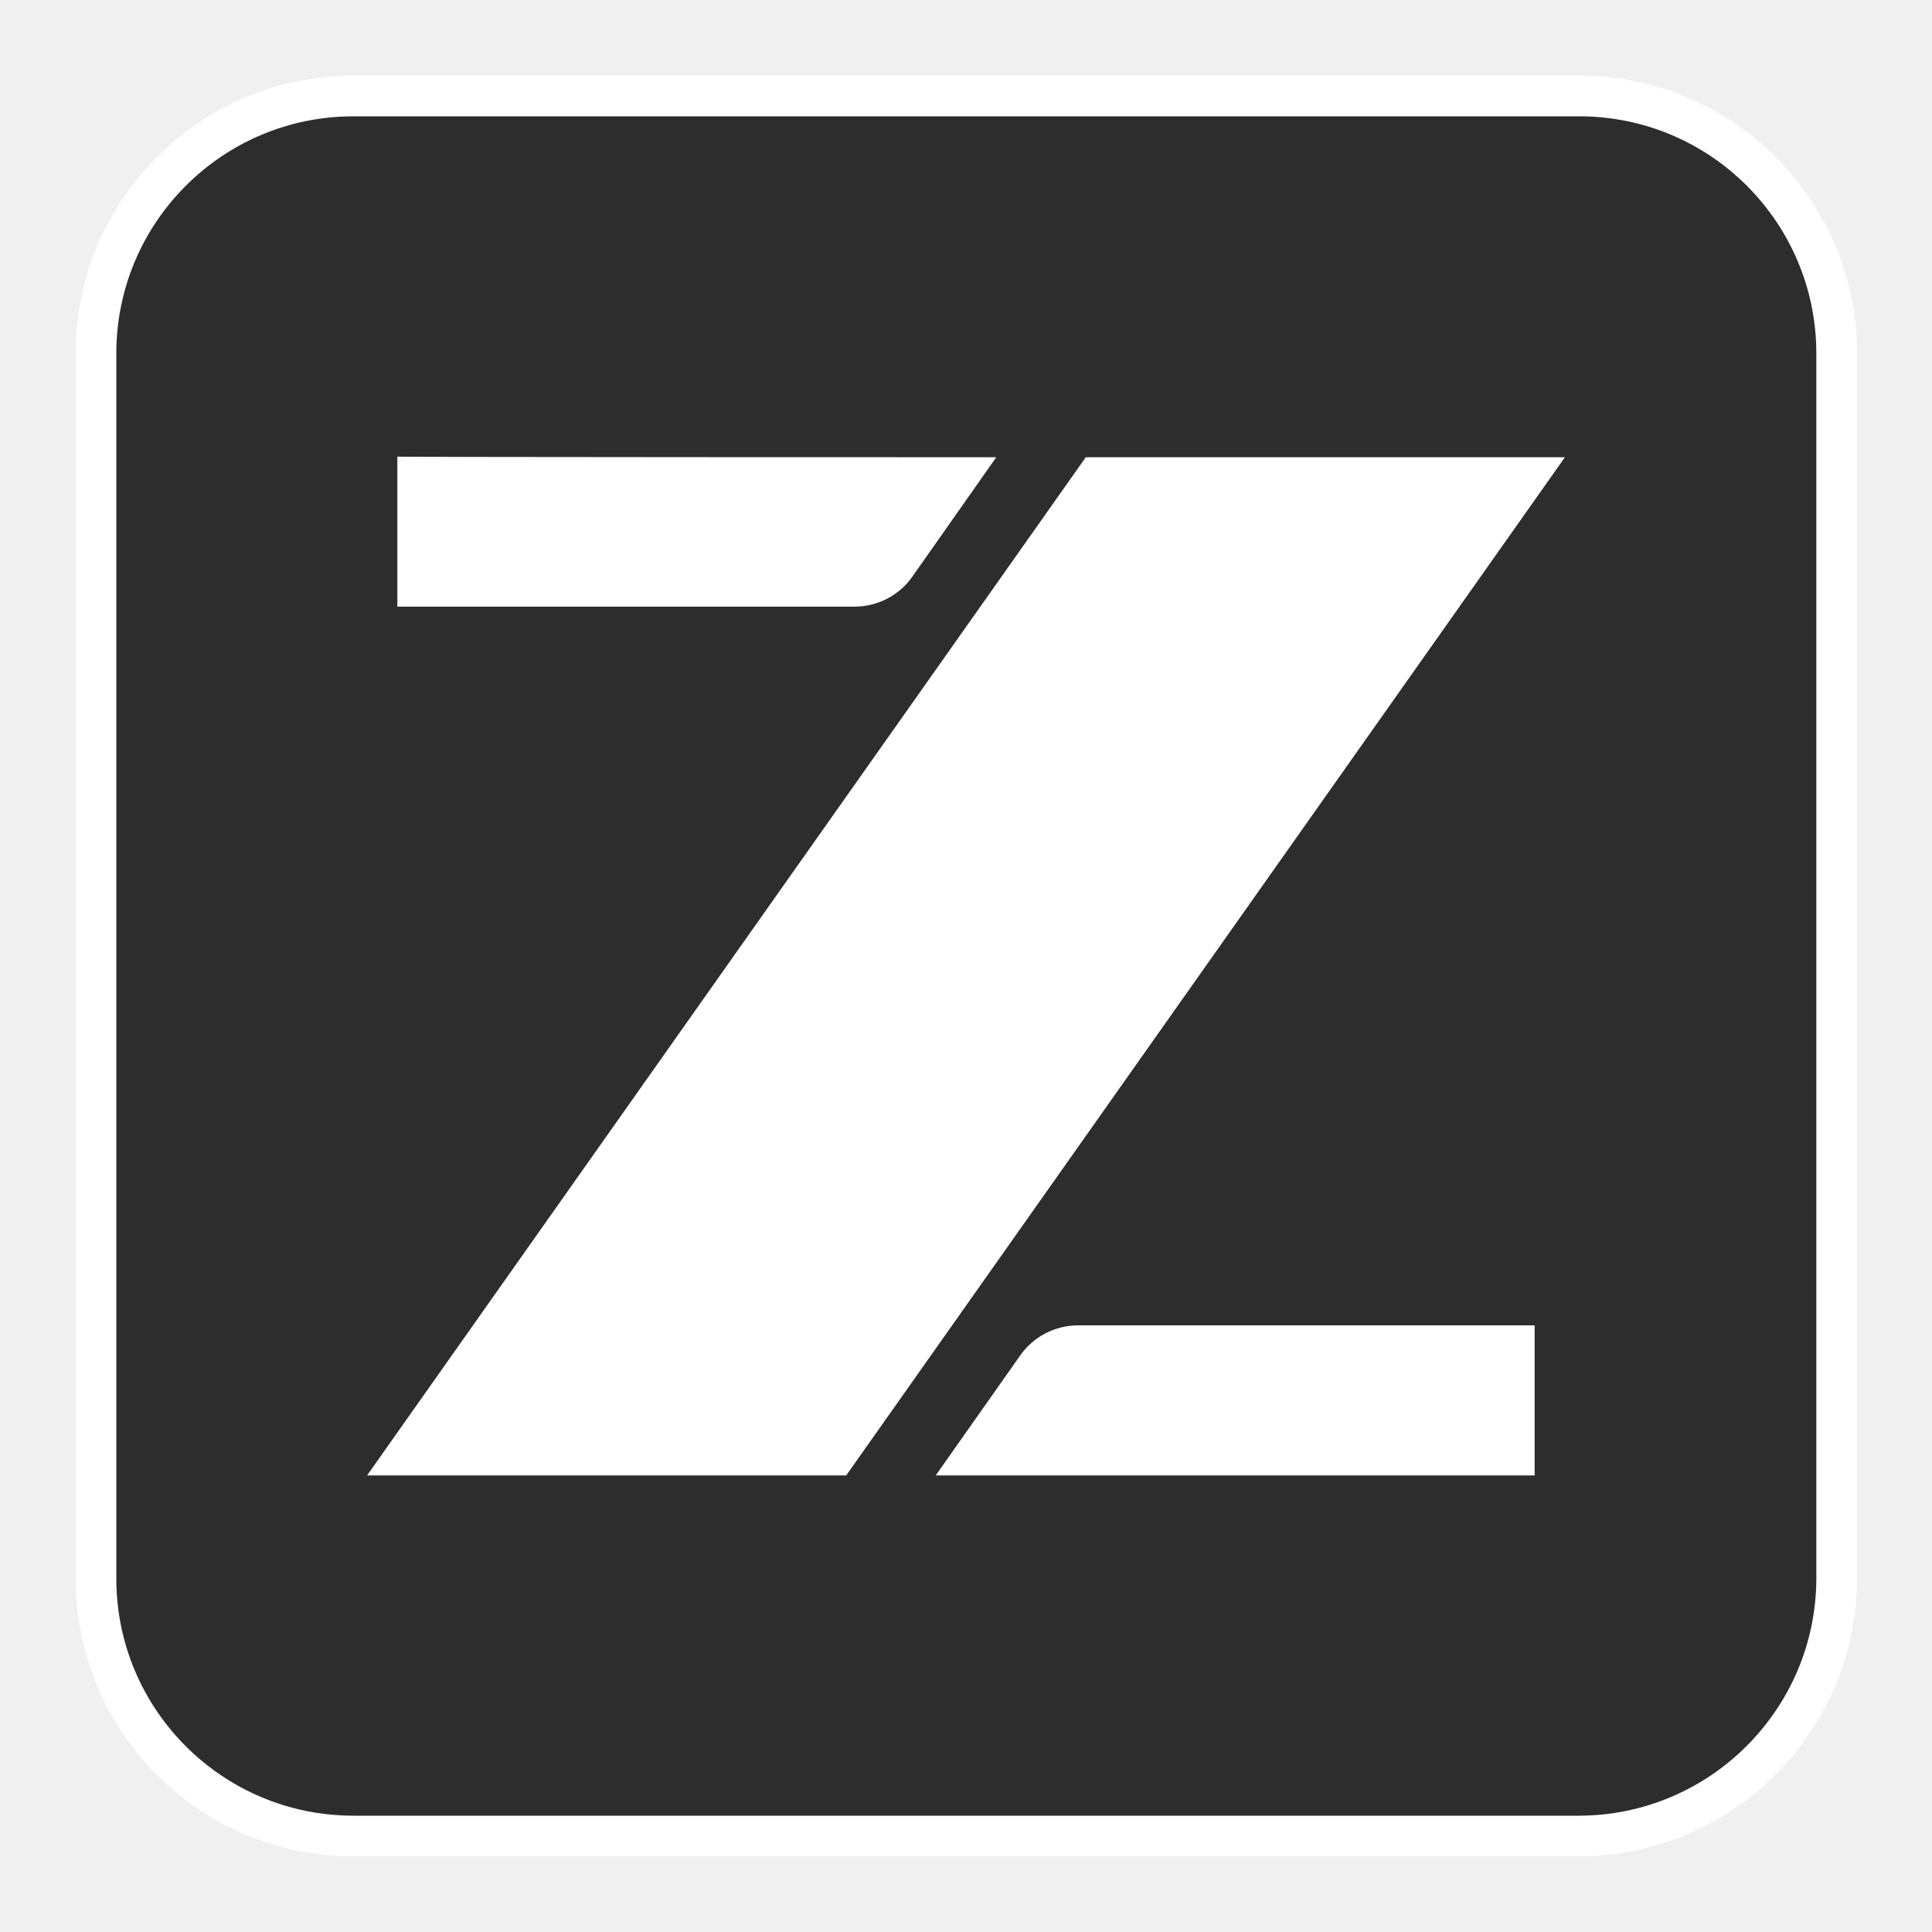
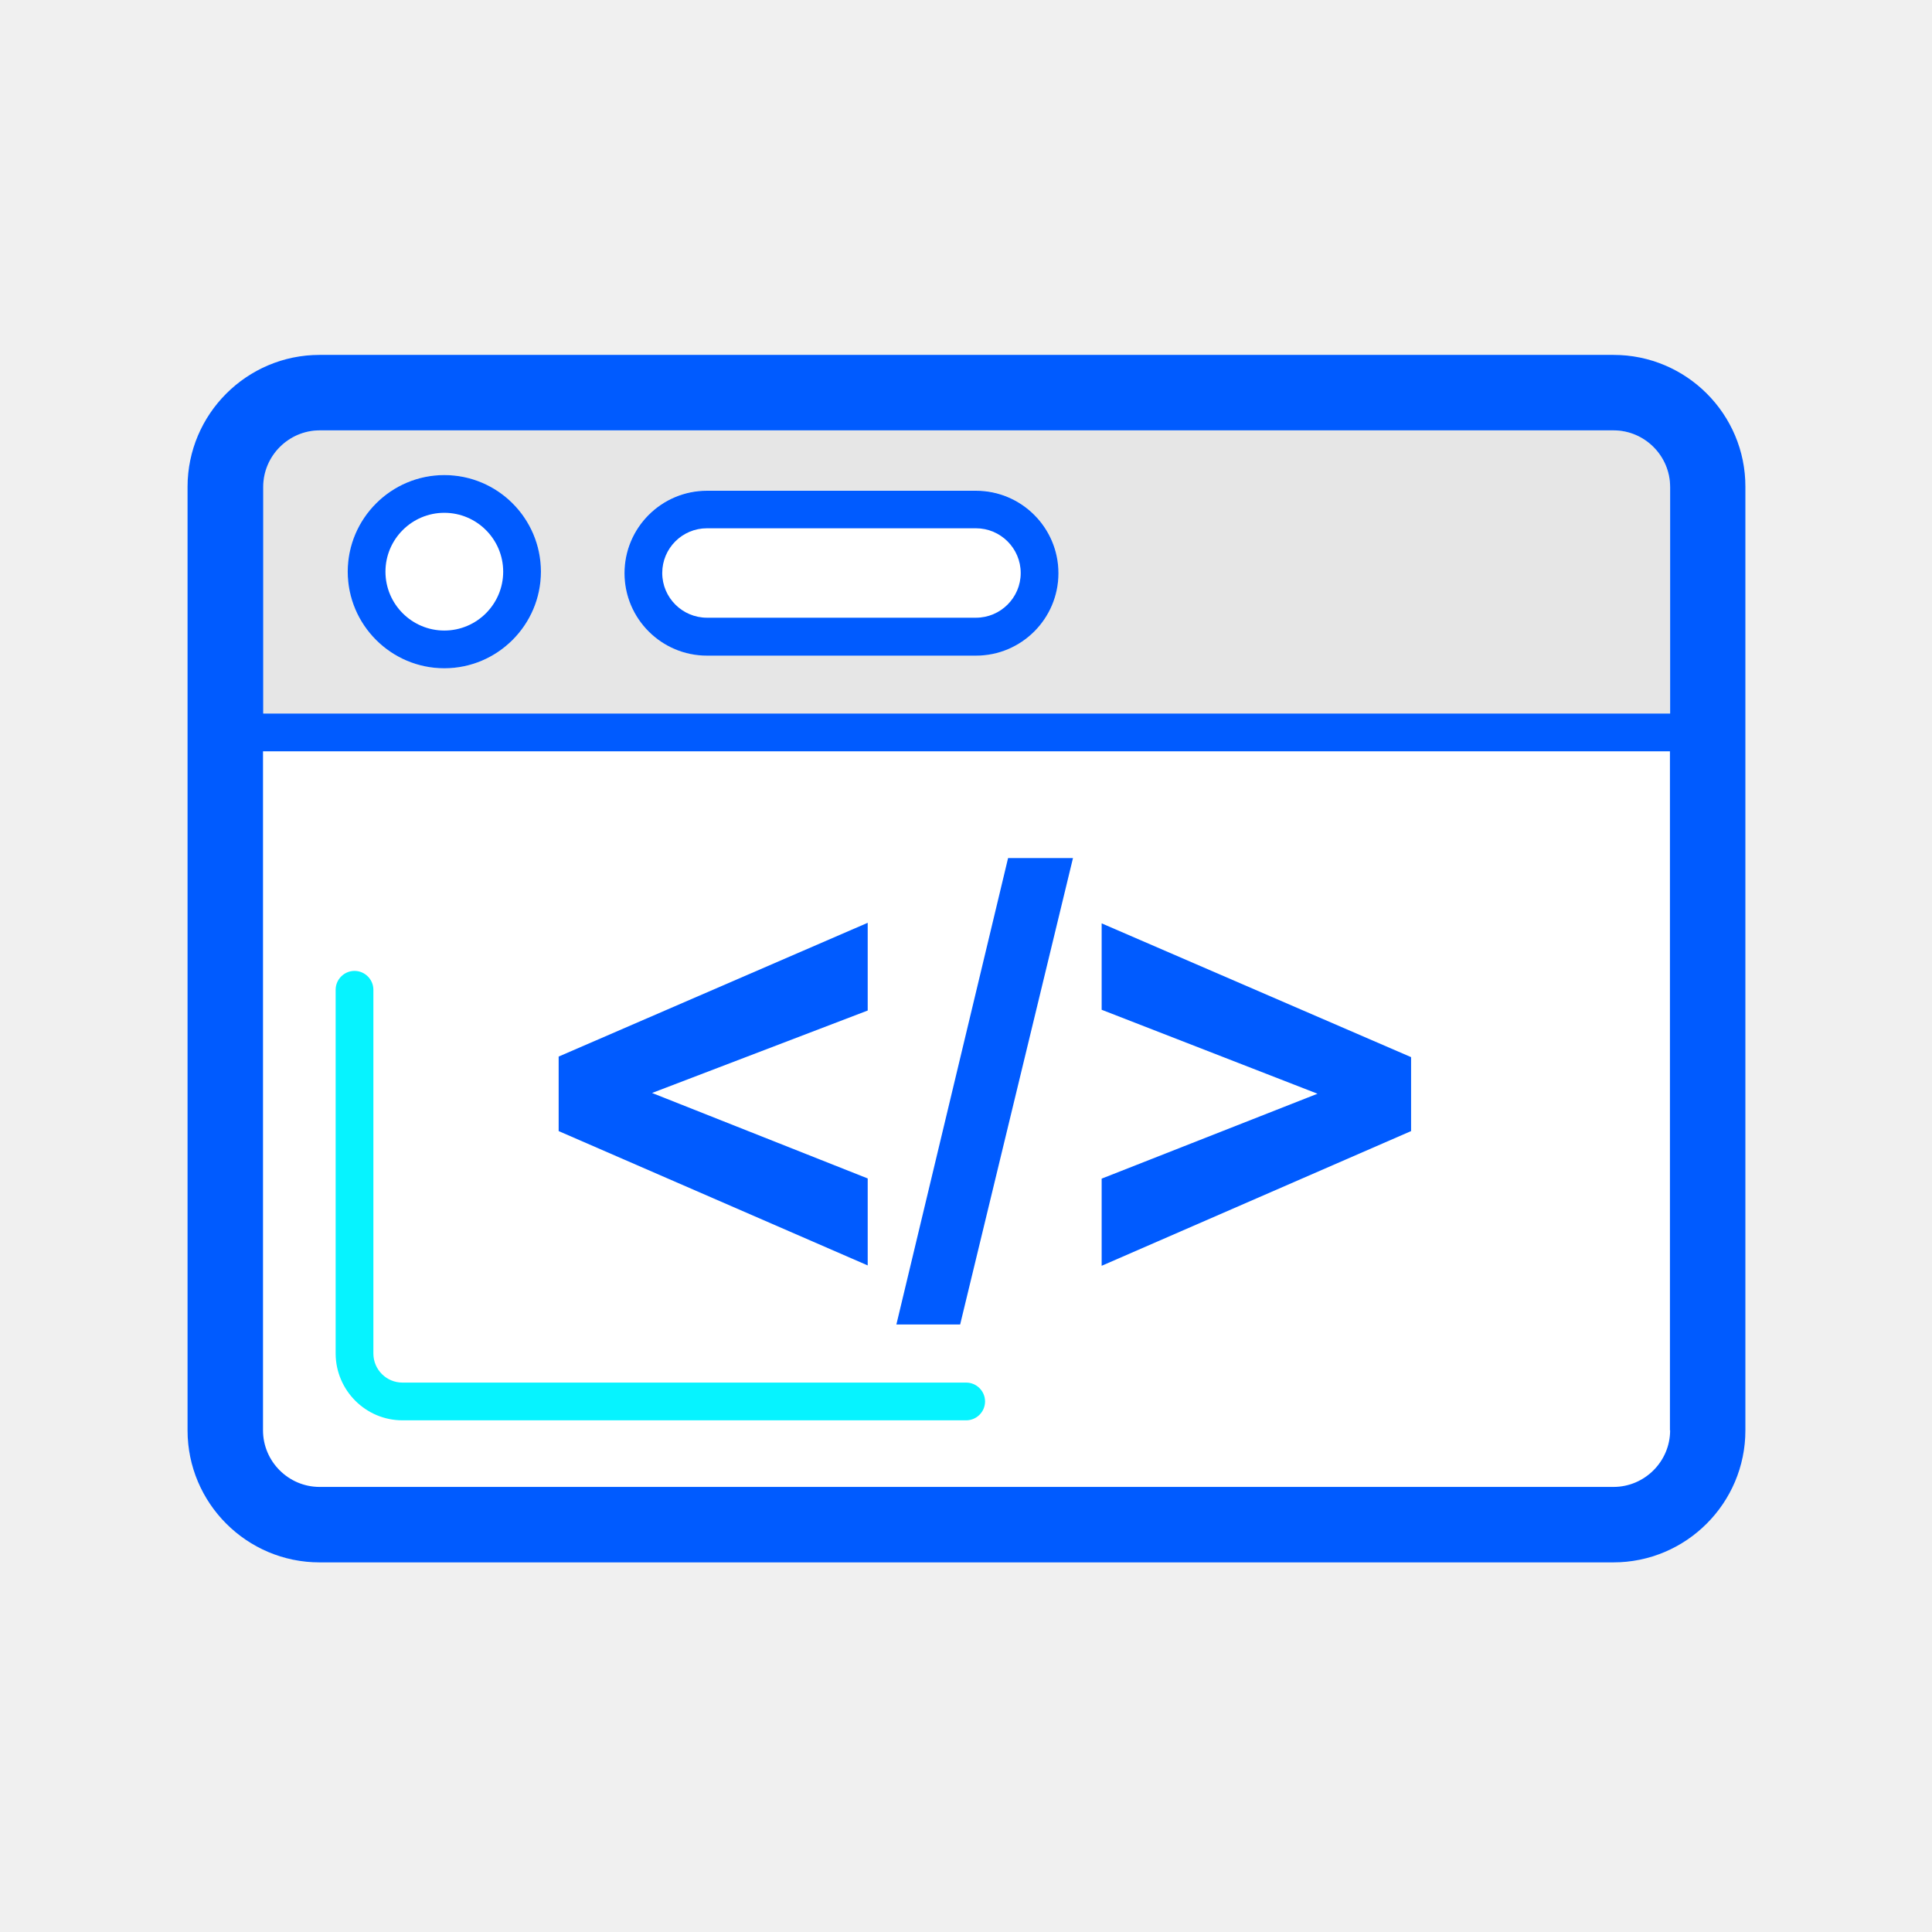
- <svg xmlns="http://www.w3.org/2000/svg" version="1.1" x="0px" y="0px" viewBox="0 0 30 30" style="enable-background:new 0 0 30 30;" xml:space="preserve">
-   <defs>
-     <style type="text/css">
-     .st194{fill:#2D2D2D;stroke:#FFFFFF;stroke-width:0.632;stroke-miterlimit:10;}
-     .st23{fill:#FFFFFF;}
- 
-     .z-breathe {
-       animation: breathe 2.5s ease-in-out infinite;
-     }
- 
-     @keyframes breathe {
-       0%, 100% { opacity: 0.7; }
-       50% { opacity: 1; }
-     }
-   </style>
-   </defs>
-   <g>
-     <path class="st194" d="M24.51,28.51H5.49c-2.21,0-4-1.79-4-4V5.49c0-2.21,1.79-4,4-4h19.03c2.21,0,4,1.79,4,4v19.03     C28.51,26.72,26.72,28.51,24.51,28.51z" />
-     <g class="z-breathe">
-       <path class="st23" d="M15.47,7.1l-1.3,1.85c-0.2,0.29-0.54,0.47-0.9,0.47h-7.1V7.09C6.16,7.1,15.47,7.1,15.47,7.1z" />
-       <polygon class="st23" points="24.3,7.1 13.14,22.91 5.7,22.91 16.86,7.1" />
-       <path class="st23" d="M14.53,22.91l1.31-1.86c0.2-0.29,0.54-0.47,0.9-0.47h7.09v2.33H14.53z" />
-     </g>
-   </g>
+ <svg xmlns="http://www.w3.org/2000/svg" width="800px" height="800px" viewBox="0 0 1024 1024" class="icon" version="1.1">
+   <path d="M854.7 828.1H169.9c-38.9 0-70.5-31.6-70.5-70.5v-499c0-38.9 31.6-70.5 70.5-70.5h684.7c38.9 0 70.5 31.6 70.5 70.5v499c0.1 38.9-31.5 70.5-70.4 70.5z" fill="#FFFFFF" />
+   <path d="M885.2 258.1c0-16.5-13.5-30-30-30H169.4c-16.5 0-30 13.5-30 30v120.1h745.7V258.1z m-649.7 96.1c-28.2 0-51.2-23-51.2-51.2s23-51.2 51.2-51.2 51.2 23 51.2 51.2-22.9 51.2-51.2 51.2z m281.8-6.8H374.7c-24.1 0-43.7-19.6-43.7-43.7s19.6-43.7 43.7-43.7h142.6c24.1 0 43.7 19.6 43.7 43.7s-19.6 43.7-43.7 43.7z" fill="#E6E6E6" />
+   <path d="M213.3 752.8h298.8c5.5 0 10-4.5 10-10s-4.5-10-10-10H213.3c-8.5 0-15.4-6.9-15.4-15.4V524.6c0-5.5-4.5-10-10-10s-10 4.5-10 10v192.9c0.1 19.4 15.9 35.3 35.4 35.3z" fill="#06F3FF" />
+   <path d="M235.5 271.8c-17.2 0-31.2 14-31.2 31.2s14 31.2 31.2 31.2 31.2-14 31.2-31.2-14-31.2-31.2-31.2z" fill="#FFFFFF" />
+   <path d="M235.5 251.8c-28.2 0-51.2 23-51.2 51.2s23 51.2 51.2 51.2 51.2-23 51.2-51.2-22.9-51.2-51.2-51.2z m0 82.4c-17.2 0-31.2-14-31.2-31.2s14-31.2 31.2-31.2 31.2 14 31.2 31.2-14 31.2-31.2 31.2z" fill="#005BFF" />
+   <path d="M517.3 280.1H374.7c-13 0-23.7 10.6-23.7 23.7s10.6 23.7 23.7 23.7h142.6c13 0 23.7-10.6 23.7-23.7s-10.7-23.7-23.7-23.7z" fill="#FFFFFF" />
+   <path d="M517.3 260.1H374.7c-24.1 0-43.7 19.6-43.7 43.7s19.6 43.7 43.7 43.7h142.6c24.1 0 43.7-19.6 43.7-43.7s-19.6-43.7-43.7-43.7z m0 67.3H374.7c-13 0-23.7-10.6-23.7-23.7s10.6-23.7 23.7-23.7h142.6c13 0 23.7 10.6 23.7 23.7s-10.7 23.7-23.7 23.7z" fill="#005BFF" />
+   <path d="M855.2 188.1H169.4c-38.6 0-70 31.4-70 70v500c0 38.6 31.4 70 70 70h685.7c38.6 0 70-31.4 70-70v-500c0.1-38.6-31.3-70-69.9-70z m30 570c0 16.5-13.5 30-30 30H169.4c-16.5 0-30-13.5-30-30V398.2h745.7v359.9z m0-379.9H139.5V258.1c0-16.5 13.5-30 30-30h685.7c16.5 0 30 13.5 30 30v120.1z" fill="#005BFF" />
+   <path d="M459.9 624.6l-114.3-45.3 114.3-43.7v-46.5L296.1 560v39.5l163.8 71.2zM568.7 454.8h-34.4L475.1 702h33.8zM747.9 560.3l-164-70.9v45.8l114.4 44.5-114.4 45v46.2l164-71.4z" fill="#005BFF" />
</svg>
